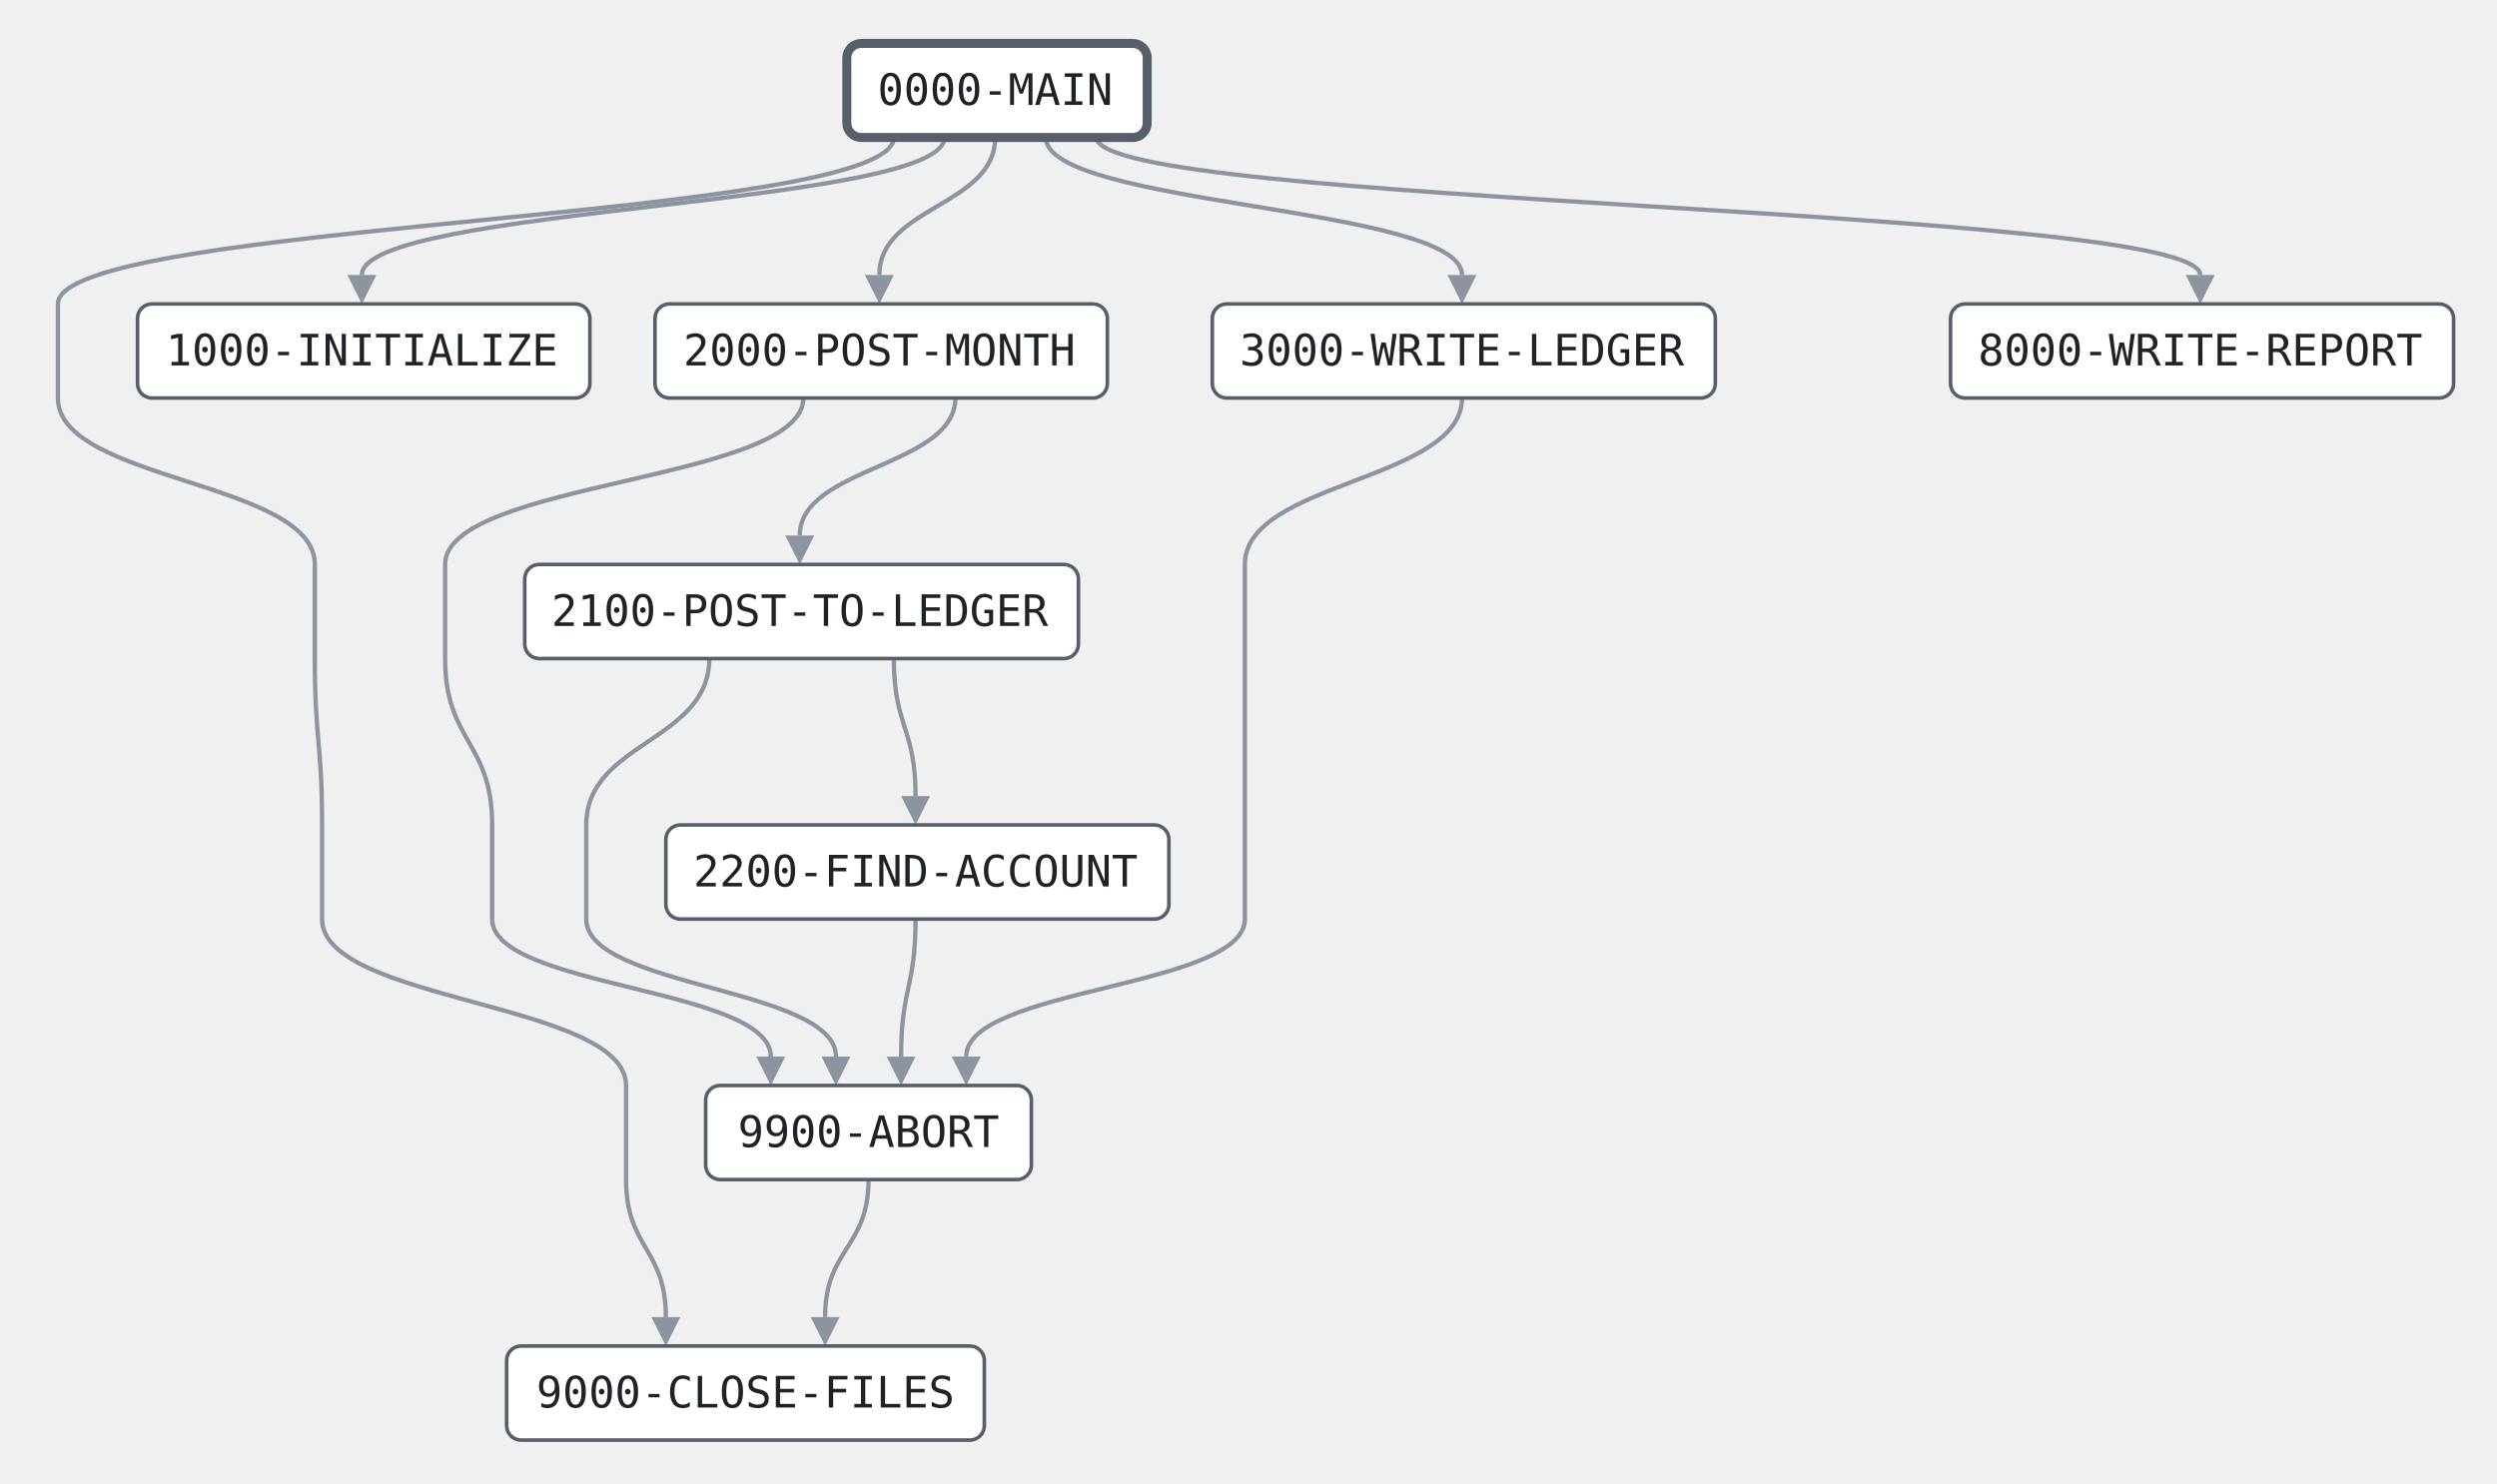
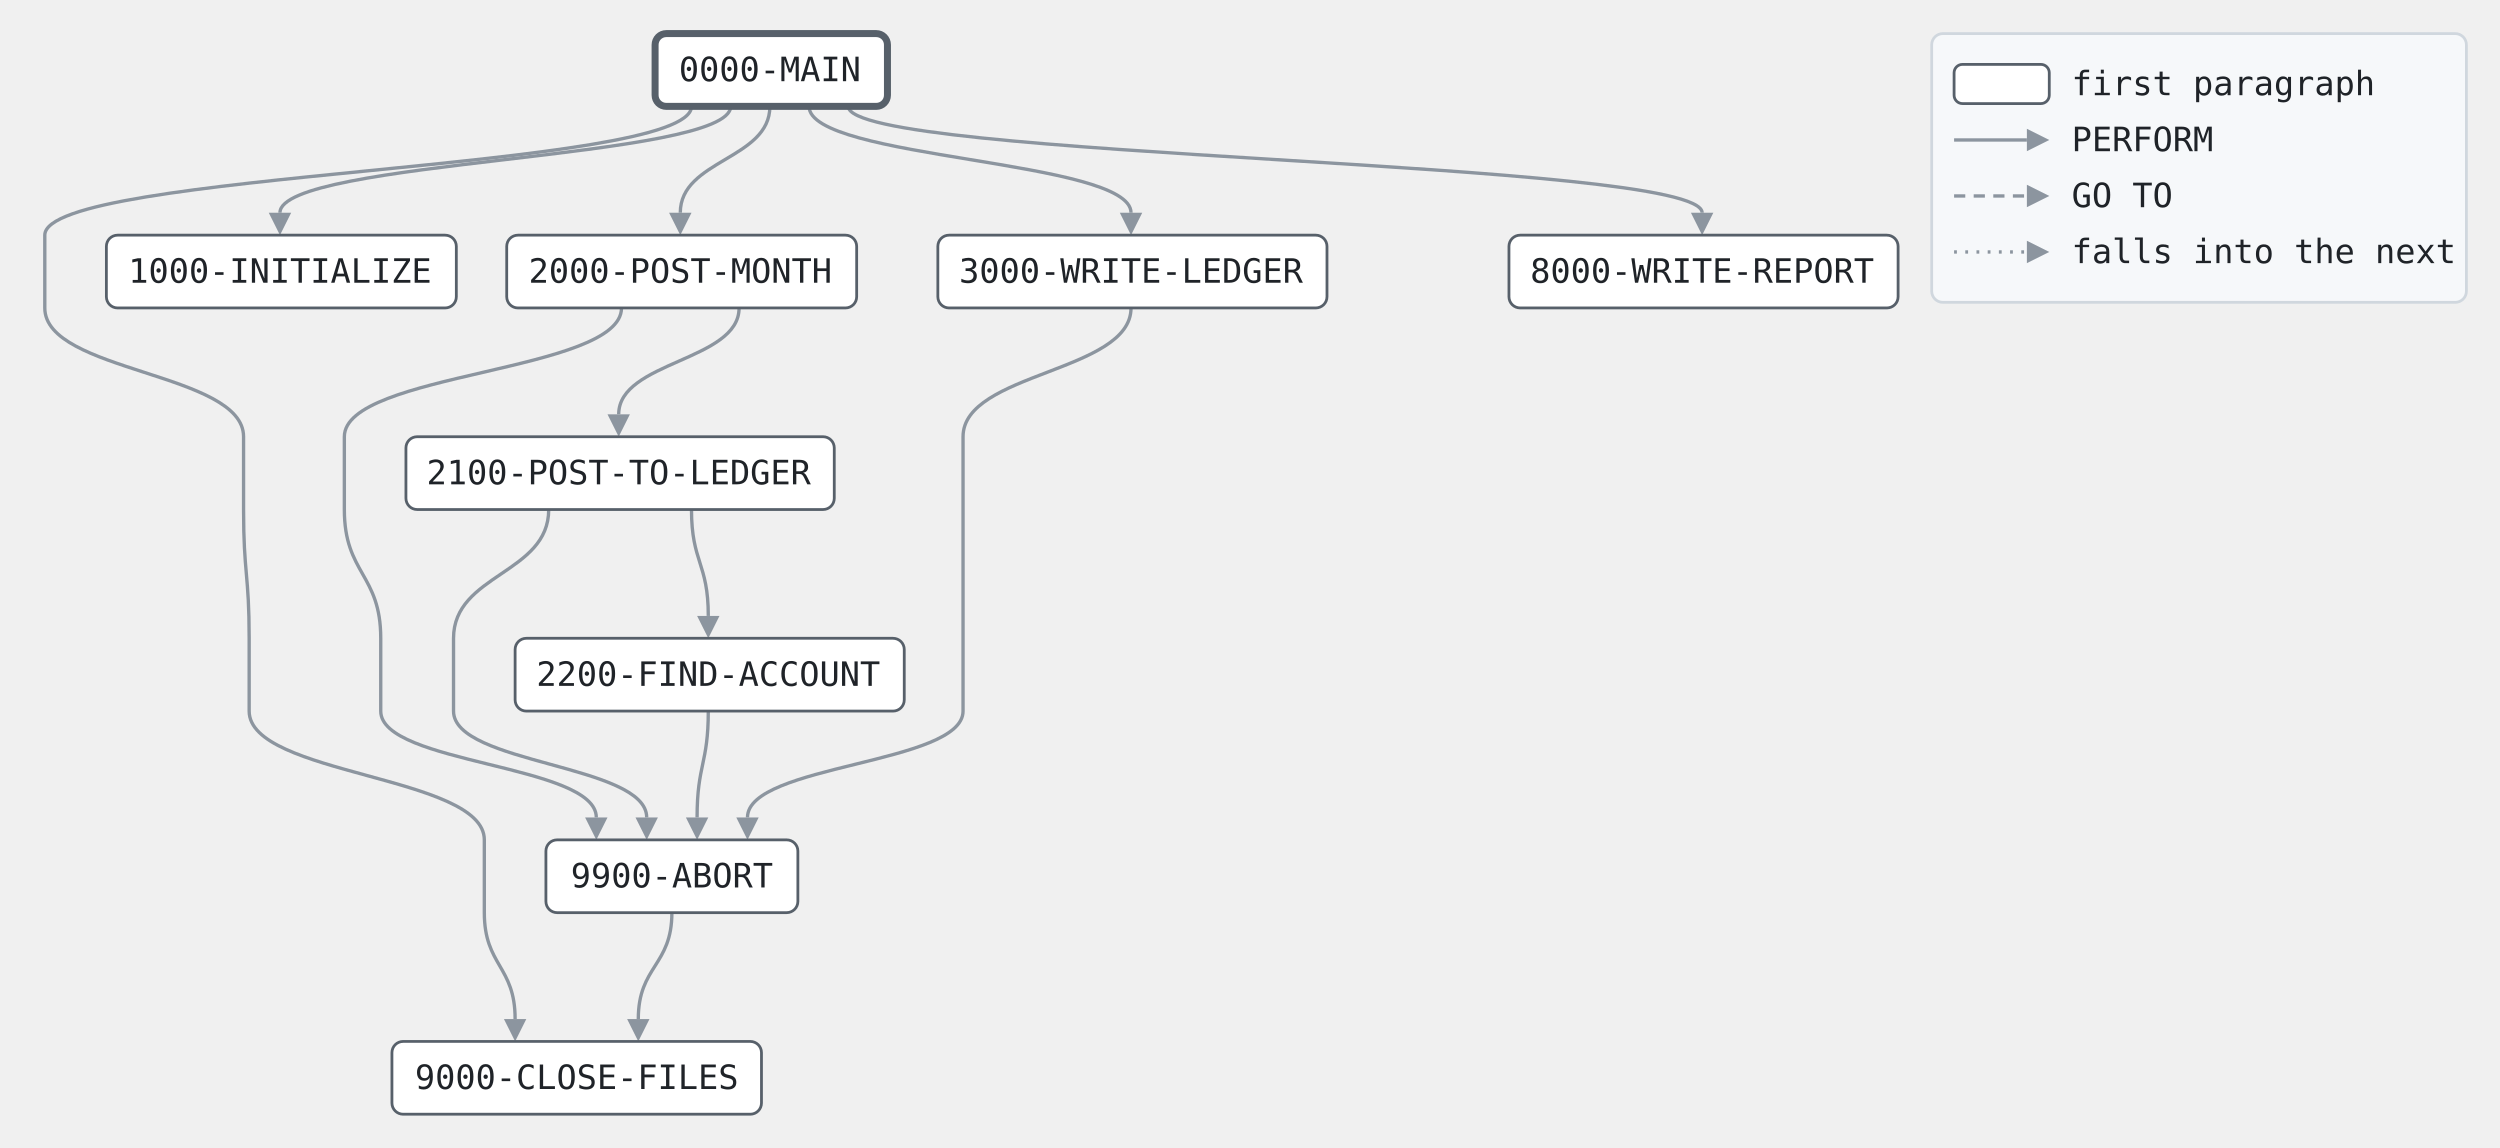
- <svg xmlns="http://www.w3.org/2000/svg" width="690" height="410" viewBox="0 0 690 410" font-family="ui-monospace, SFMono-Regular, Menlo, Consolas, monospace" font-size="12">
+ <svg xmlns="http://www.w3.org/2000/svg" width="893" height="410" viewBox="0 0 893 410" font-family="ui-monospace, SFMono-Regular, Menlo, Consolas, monospace" font-size="12">
  <style>
.box { fill: #ffffff; stroke: #57606a; stroke-width: 1 }
.box.emphasis { stroke-width: 2.5 }
.box.data { fill: #e8eef6; stroke: #8c959f }
.box.dashed { stroke-dasharray: 4 3 }
.label { fill: #1f2328 }
.edge { fill: none; stroke: #8c959f; stroke-width: 1.2 }
.edge.dashed { stroke-dasharray: 4 3 }
.edge.dotted { stroke-dasharray: 1 3 }
.head { fill: #8c959f }
+ .legend { fill: #f6f8fa; stroke: #d0d7de }
@media (prefers-color-scheme: dark) {
  .box { fill: #161b22; stroke: #8b949e }
  .box.data { fill: #1f2a3a; stroke: #6e7681 }
  .label { fill: #e6edf3 }
  .edge { stroke: #6e7681 }
  .head { fill: #6e7681 }
+   .legend { fill: #0d1117; stroke: #30363d }
}
</style>
  <defs>
    <marker id="arrow" viewBox="0 0 8 8" refX="0" refY="4" markerUnits="userSpaceOnUse" markerWidth="8" markerHeight="8" orient="auto-start-reverse">
      <path class="head" d="M0,0 L8,4 L0,8 z" />
    </marker>
  </defs>
  <path class="edge" d="M261,38 C261,57 100,57 100,76" marker-end="url(#arrow)" />
  <path class="edge" d="M275,38 C275,57 243,57 243,76" marker-end="url(#arrow)" />
  <path class="edge" d="M289,38 C289,57 404,57 404,76" marker-end="url(#arrow)" />
  <path class="edge" d="M303,38 C303,57 608,57 608,76" marker-end="url(#arrow)" />
  <path class="edge" d="M247,38 C247,61 16,61 16,84 L16,110 C16,133 87,133 87,156 L87,182 C87,205 89,205 89,228 L89,254 C89,277 173,277 173,300 L173,326 C173,345 184,345 184,364" marker-end="url(#arrow)" />
  <path class="edge" d="M264,110 C264,129 221,129 221,148" marker-end="url(#arrow)" />
  <path class="edge" d="M222,110 C222,133 123,133 123,156 L123,182 C123,205 136,205 136,228 L136,254 C136,273 213,273 213,292" marker-end="url(#arrow)" />
  <path class="edge" d="M196,182 C196,205 162,205 162,228 L162,254 C162,273 231,273 231,292" marker-end="url(#arrow)" />
  <path class="edge" d="M247,182 C247,201 253,201 253,220" marker-end="url(#arrow)" />
  <path class="edge" d="M253,254 C253,273 249,273 249,292" marker-end="url(#arrow)" />
  <path class="edge" d="M404,110 C404,133 344,133 344,156 L344,182 C344,205 344,205 344,228 L344,254 C344,273 267,273 267,292" marker-end="url(#arrow)" />
  <path class="edge" d="M240,326 C240,345 228,345 228,364" marker-end="url(#arrow)" />
  <a href="../../../pangaea/programs/GLSUM.cbl#L156">
    <rect class="box emphasis" x="234" y="12" width="83" height="26" rx="4" />
    <text class="label" x="275" y="29" text-anchor="middle">0000-MAIN</text>
  </a>
  <a href="../../../pangaea/programs/GLSUM.cbl#L173">
    <rect class="box" x="38" y="84" width="125" height="26" rx="4" />
    <text class="label" x="100" y="101" text-anchor="middle">1000-INITIALIZE</text>
  </a>
  <a href="../../../pangaea/programs/GLSUM.cbl#L199">
    <rect class="box" x="181" y="84" width="125" height="26" rx="4" />
    <text class="label" x="243" y="101" text-anchor="middle">2000-POST-MONTH</text>
  </a>
  <a href="../../../pangaea/programs/GLSUM.cbl#L218">
    <rect class="box" x="145" y="156" width="153" height="26" rx="4" />
    <text class="label" x="221" y="173" text-anchor="middle">2100-POST-TO-LEDGER</text>
  </a>
  <a href="../../../pangaea/programs/GLSUM.cbl#L245">
    <rect class="box" x="184" y="228" width="139" height="26" rx="4" />
    <text class="label" x="253" y="245" text-anchor="middle">2200-FIND-ACCOUNT</text>
  </a>
  <a href="../../../pangaea/programs/GLSUM.cbl#L257">
    <rect class="box" x="335" y="84" width="139" height="26" rx="4" />
    <text class="label" x="404" y="101" text-anchor="middle">3000-WRITE-LEDGER</text>
  </a>
  <a href="../../../pangaea/programs/GLSUM.cbl#L284">
    <rect class="box" x="539" y="84" width="139" height="26" rx="4" />
    <text class="label" x="608" y="101" text-anchor="middle">8000-WRITE-REPORT</text>
  </a>
  <a href="../../../pangaea/programs/GLSUM.cbl#L336">
    <rect class="box" x="140" y="372" width="132" height="26" rx="4" />
    <text class="label" x="206" y="389" text-anchor="middle">9000-CLOSE-FILES</text>
  </a>
  <a href="../../../pangaea/programs/GLSUM.cbl#L340">
    <rect class="box" x="195" y="300" width="90" height="26" rx="4" />
    <text class="label" x="240" y="317" text-anchor="middle">9900-ABORT</text>
  </a>
+   <g class="legend-keys">
+     <rect class="legend" x="690" y="12" width="191" height="96" rx="4" />
+     <rect class="box" x="698" y="23" width="34" height="14" rx="3" />
+     <text class="label" x="740" y="34">first paragraph</text>
+     <path class="edge" d="M698,50 L724,50" marker-end="url(#arrow)" />
+     <text class="label" x="740" y="54">PERFORM</text>
+     <path class="edge dashed" d="M698,70 L724,70" marker-end="url(#arrow)" />
+     <text class="label" x="740" y="74">GO TO</text>
+     <path class="edge dotted" d="M698,90 L724,90" marker-end="url(#arrow)" />
+     <text class="label" x="740" y="94">falls into the next</text>
+   </g>
</svg>
